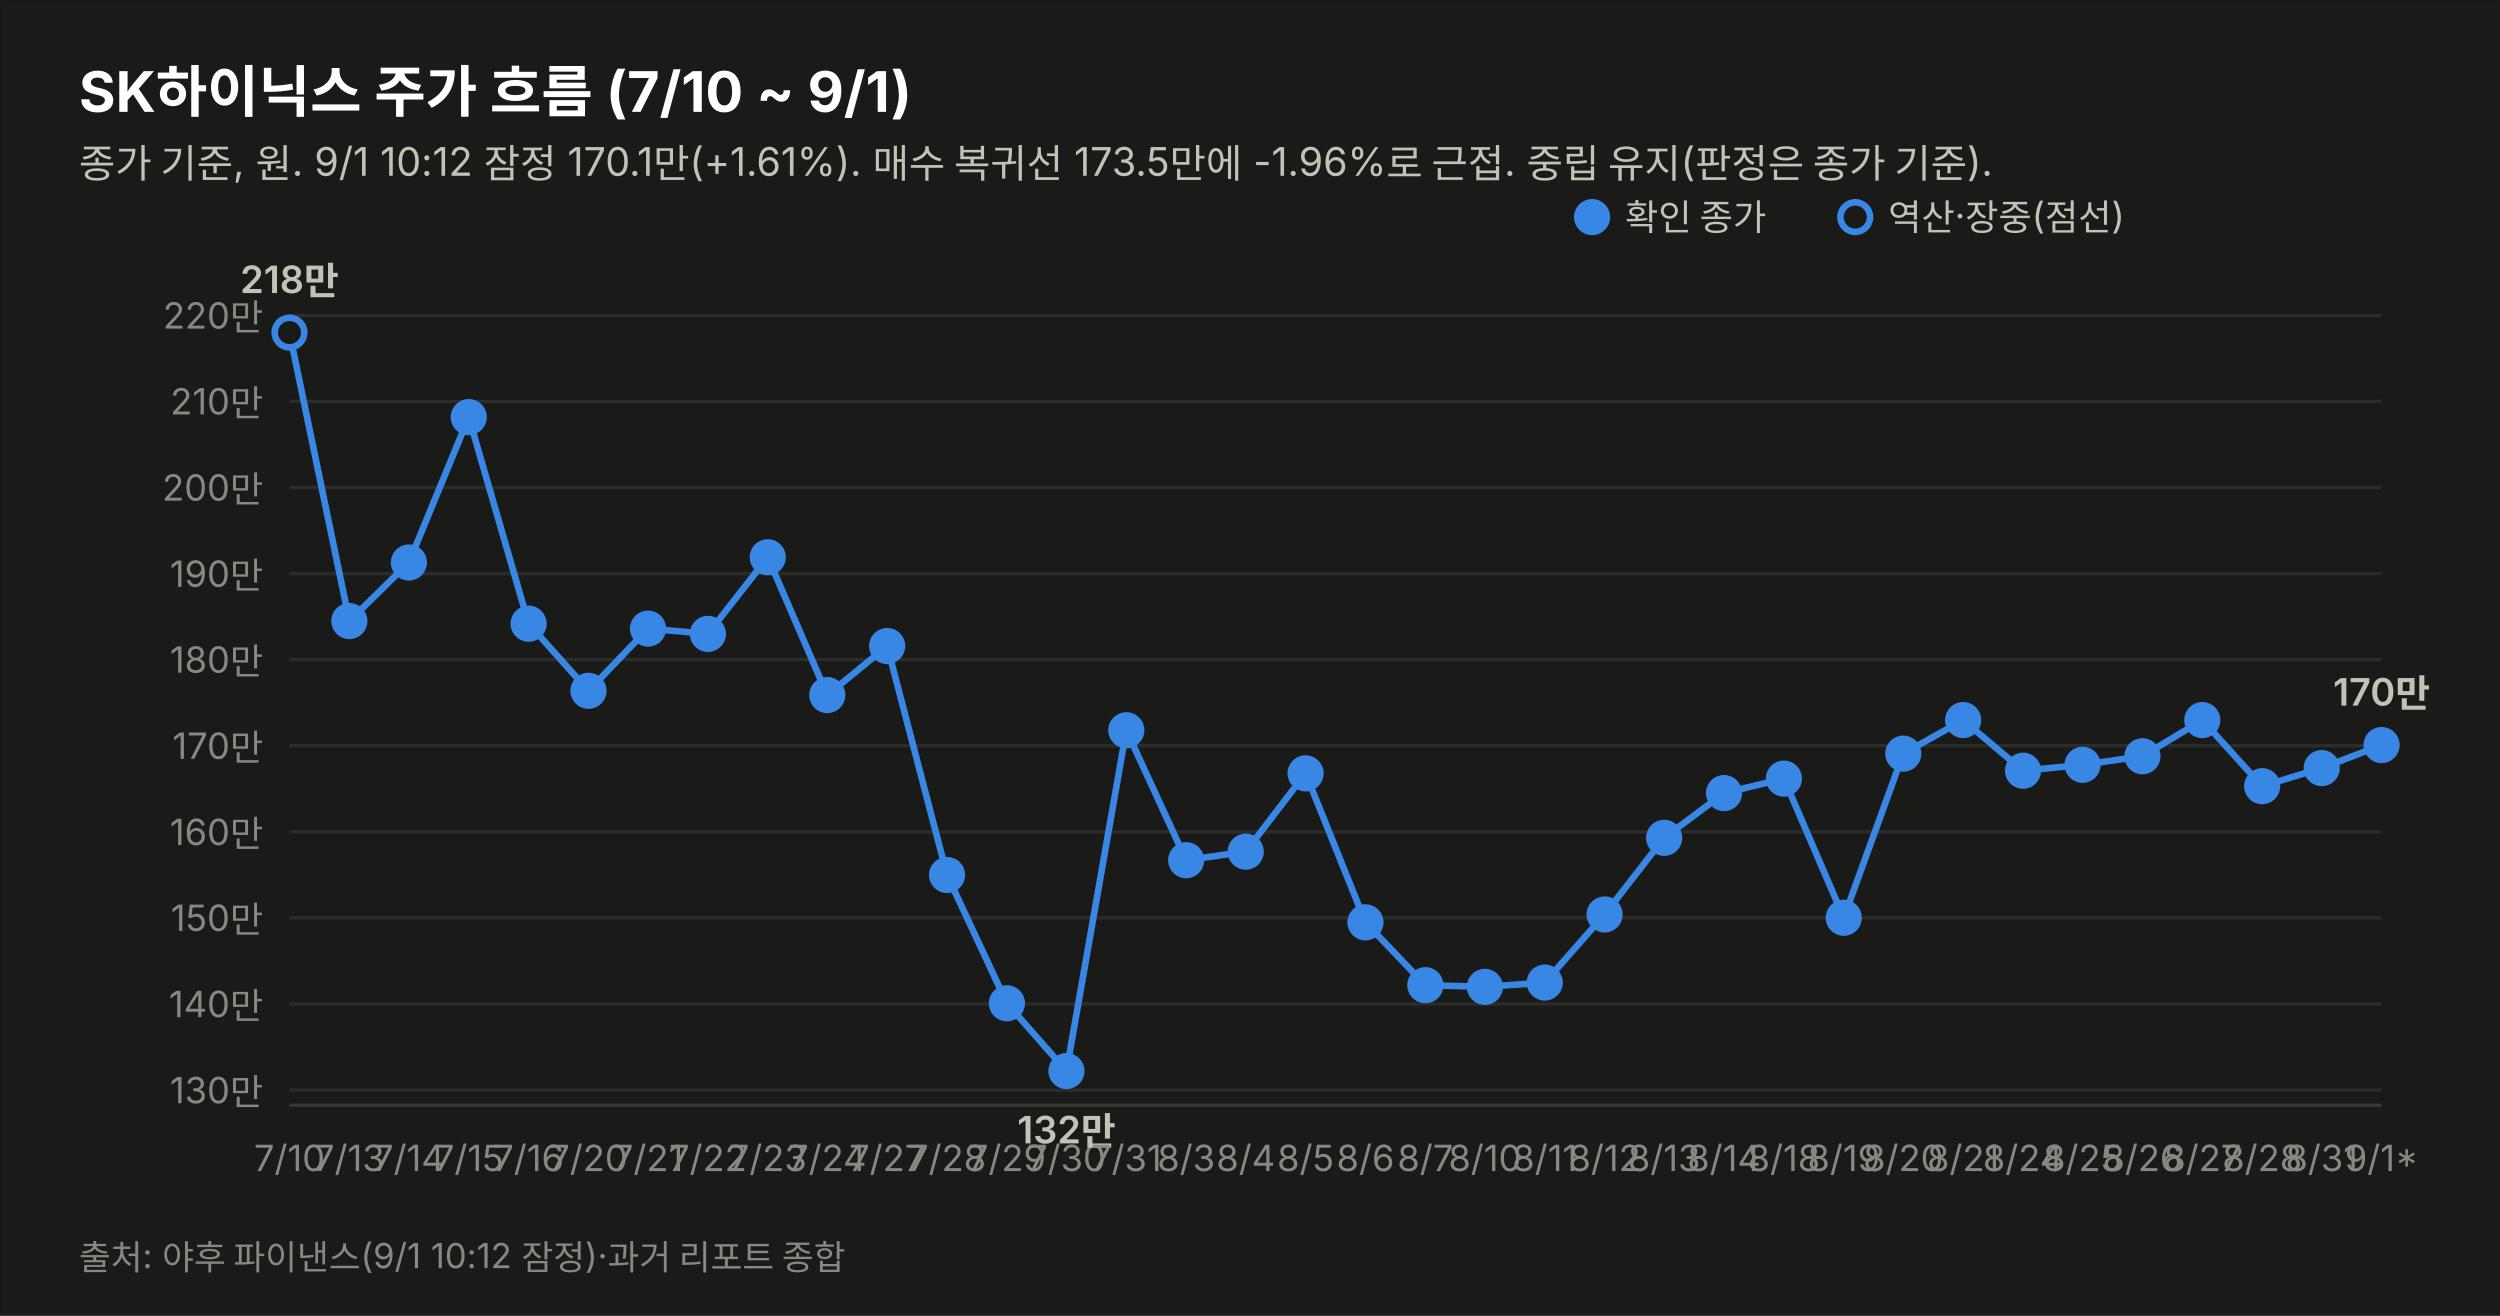
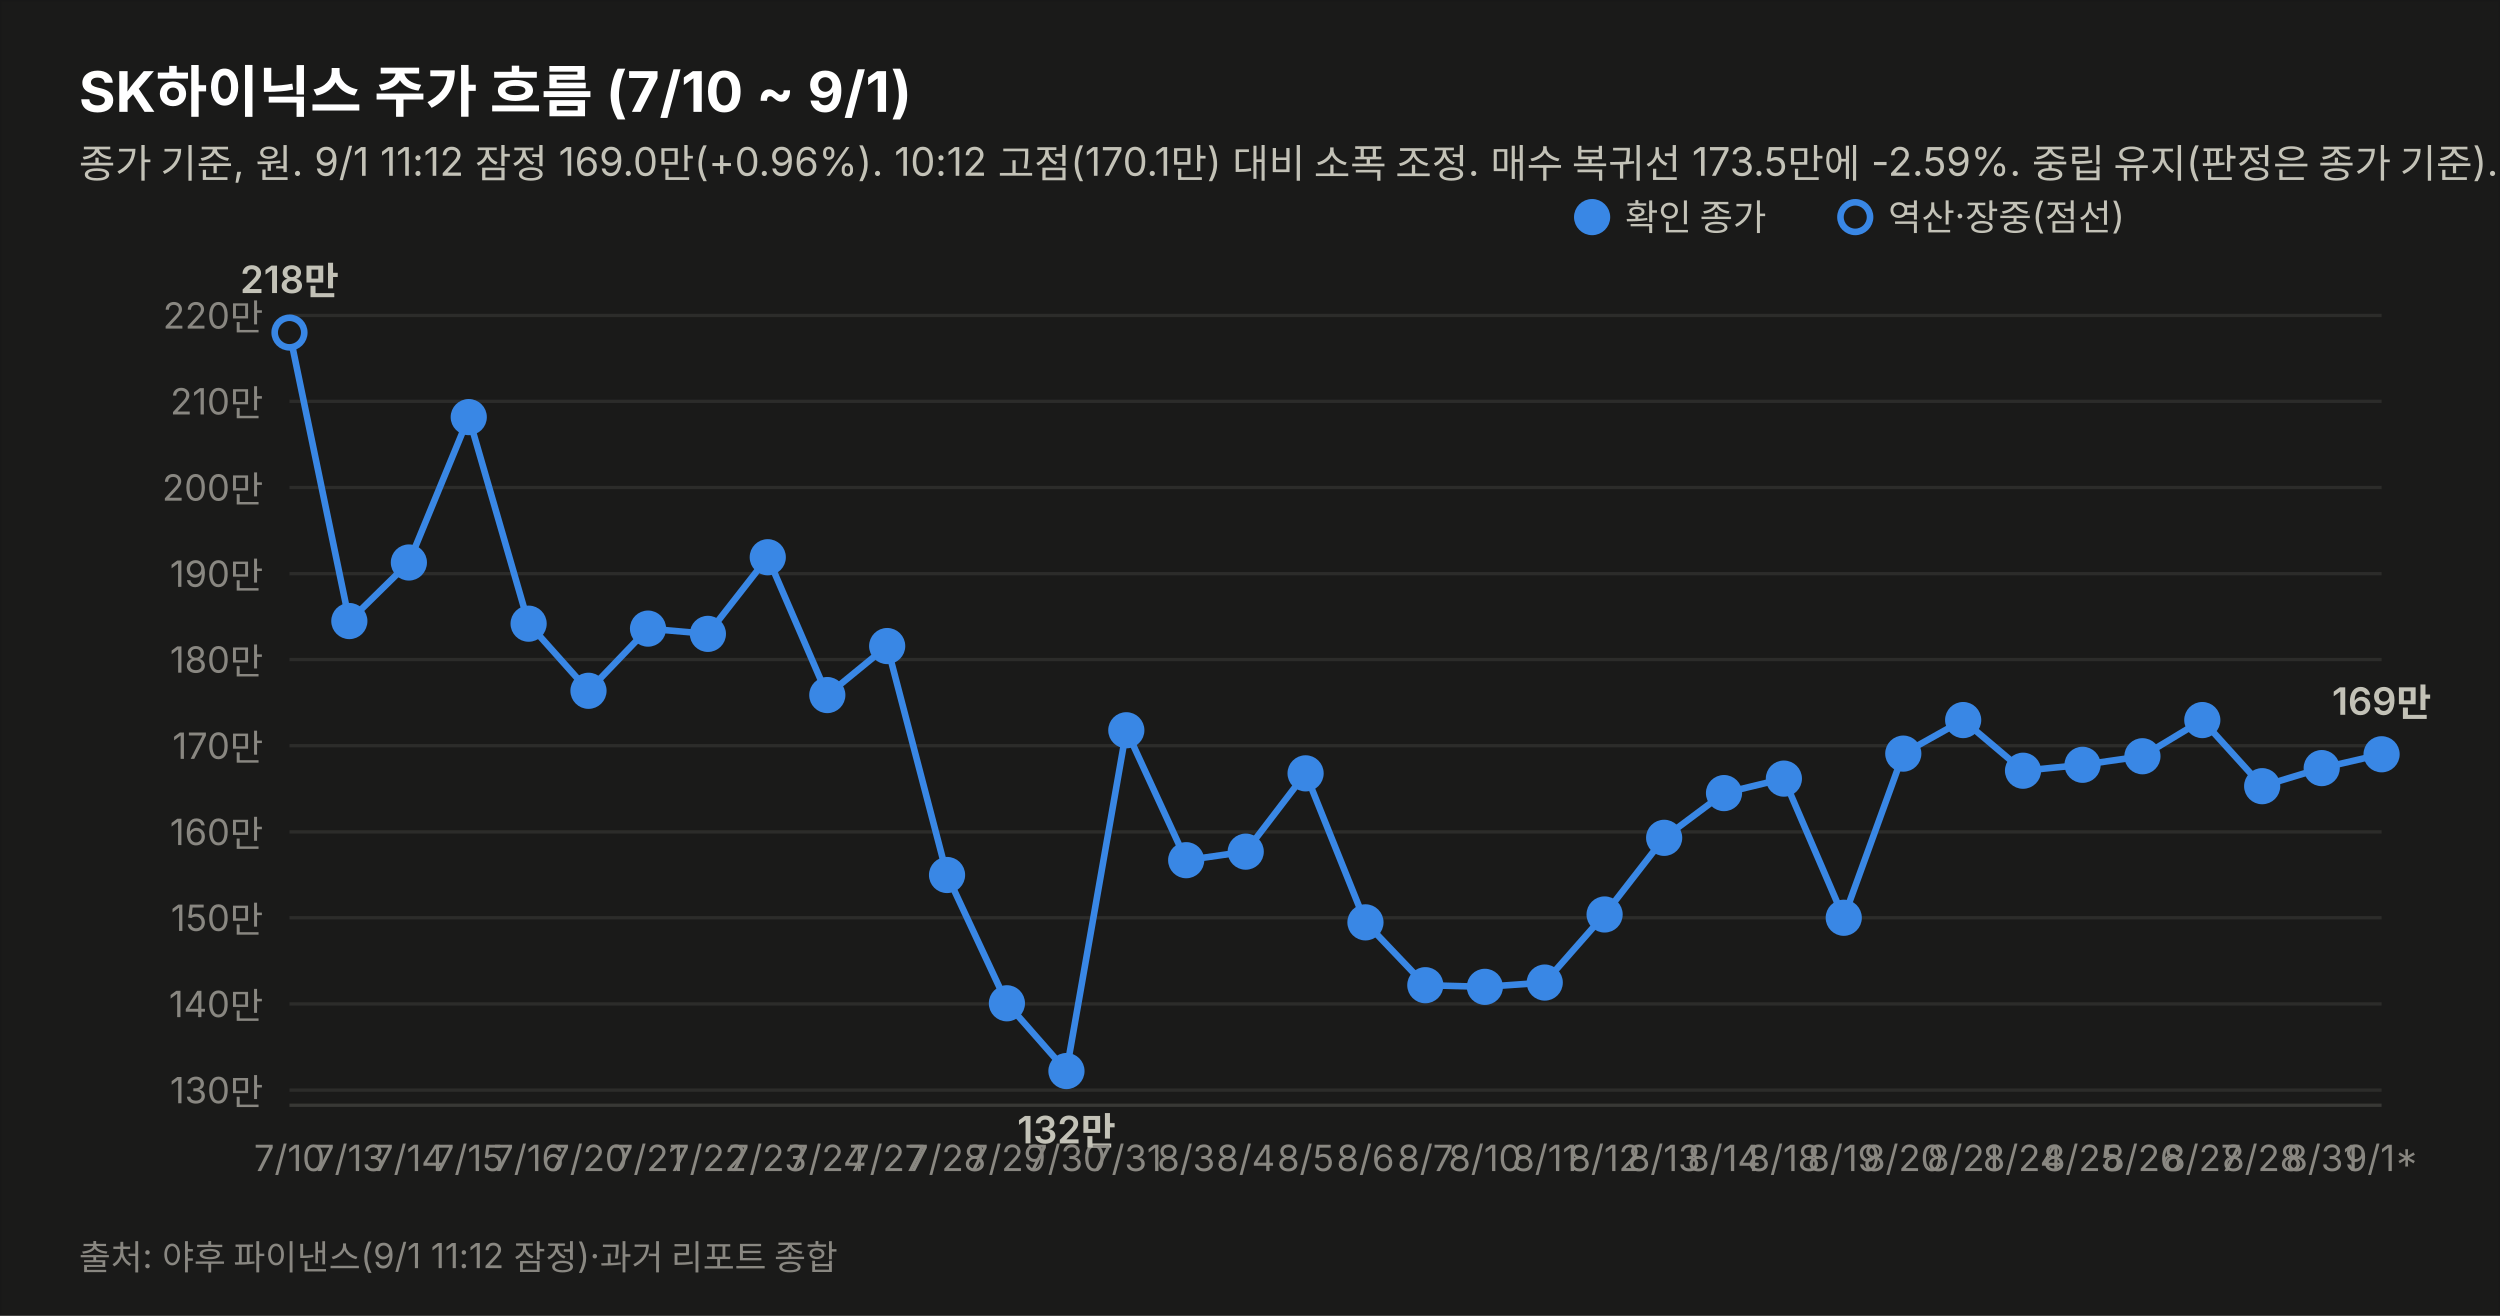
<svg xmlns="http://www.w3.org/2000/svg" width="760" height="400" viewBox="0 0 760 400" font-family="system-ui,-apple-system,&quot;Segoe UI&quot;,&quot;Malgun Gothic&quot;,&quot;Apple SD Gothic Neo&quot;,sans-serif">
  <rect width="760" height="400" fill="#1a1a19" stroke="rgba(11,11,11,0.10)" />
  <text x="24" y="34" font-size="17" font-weight="700" fill="#ffffff">SK하이닉스 주가 흐름 (7/10 ~ 9/1)</text>
-   <text x="24" y="54" font-size="12" fill="#c3c2b7">종가 기준, 원. 9/1 10:12 잠정 170.1만(+1.61%). 매수 복귀선 173.5만에 -1.96%로 근접. 중립 유지(판정은 종가 기준).</text>
+   <text x="24" y="54" font-size="12" fill="#c3c2b7">종가 기준, 원. 9/1 11:12 잠정 169.0만(+0.96%). 10:12 고점(170.1만) 대비 소폭 조정. 매수 복귀선 173.5만에 -2.59%. 중립 유지(판정은 종가 기준).</text>
  <line x1="88" y1="331.4" x2="724" y2="331.4" stroke="#2c2c2a" stroke-width="1" />
  <text x="80" y="335.4" font-size="11" fill="#898781" text-anchor="end" style="font-variant-numeric:tabular-nums">130만</text>
  <line x1="88" y1="305.2" x2="724" y2="305.2" stroke="#2c2c2a" stroke-width="1" />
  <text x="80" y="309.2" font-size="11" fill="#898781" text-anchor="end" style="font-variant-numeric:tabular-nums">140만</text>
  <line x1="88" y1="279.0" x2="724" y2="279.0" stroke="#2c2c2a" stroke-width="1" />
  <text x="80" y="283.0" font-size="11" fill="#898781" text-anchor="end" style="font-variant-numeric:tabular-nums">150만</text>
  <line x1="88" y1="252.9" x2="724" y2="252.9" stroke="#2c2c2a" stroke-width="1" />
  <text x="80" y="256.9" font-size="11" fill="#898781" text-anchor="end" style="font-variant-numeric:tabular-nums">160만</text>
  <line x1="88" y1="226.7" x2="724" y2="226.7" stroke="#2c2c2a" stroke-width="1" />
  <text x="80" y="230.7" font-size="11" fill="#898781" text-anchor="end" style="font-variant-numeric:tabular-nums">170만</text>
  <line x1="88" y1="200.5" x2="724" y2="200.5" stroke="#2c2c2a" stroke-width="1" />
  <text x="80" y="204.5" font-size="11" fill="#898781" text-anchor="end" style="font-variant-numeric:tabular-nums">180만</text>
  <line x1="88" y1="174.4" x2="724" y2="174.4" stroke="#2c2c2a" stroke-width="1" />
  <text x="80" y="178.4" font-size="11" fill="#898781" text-anchor="end" style="font-variant-numeric:tabular-nums">190만</text>
  <line x1="88" y1="148.2" x2="724" y2="148.2" stroke="#2c2c2a" stroke-width="1" />
  <text x="80" y="152.2" font-size="11" fill="#898781" text-anchor="end" style="font-variant-numeric:tabular-nums">200만</text>
  <line x1="88" y1="122.0" x2="724" y2="122.0" stroke="#2c2c2a" stroke-width="1" />
  <text x="80" y="126.0" font-size="11" fill="#898781" text-anchor="end" style="font-variant-numeric:tabular-nums">210만</text>
  <line x1="88" y1="95.9" x2="724" y2="95.9" stroke="#2c2c2a" stroke-width="1" />
  <text x="80" y="99.9" font-size="11" fill="#898781" text-anchor="end" style="font-variant-numeric:tabular-nums">220만</text>
  <line x1="88" y1="336" x2="724" y2="336" stroke="#383835" stroke-width="1" />
-   <path d="M88.0,101.1 L106.2,188.8 L124.3,171.0 L142.5,126.8 L160.7,189.6 L178.9,210.0 L197.0,191.1 L215.2,192.7 L233.4,169.4 L251.5,211.3 L269.7,196.4 L287.9,266.0 L306.1,305.0 L324.2,325.6 L342.4,222.0 L360.6,261.5 L378.7,258.9 L396.9,235.1 L415.1,280.4 L433.3,299.5 L451.4,300.0 L469.6,298.7 L487.8,278.0 L505.9,254.7 L524.1,241.1 L542.3,236.7 L560.5,279.0 L578.6,229.1 L596.8,218.9 L615.0,234.3 L633.1,232.5 L651.3,229.9 L669.5,218.9 L687.7,239.0 L705.8,233.5 L724.0,226.5" fill="none" stroke="#3987e5" stroke-width="2" />
+   <path d="M88.0,101.1 L106.2,188.8 L124.3,171.0 L142.5,126.8 L160.7,189.6 L178.9,210.0 L197.0,191.1 L215.2,192.7 L233.4,169.4 L251.5,211.3 L269.7,196.4 L287.9,266.0 L306.1,305.0 L324.2,325.6 L342.4,222.0 L360.6,261.5 L378.7,258.9 L396.9,235.1 L415.1,280.4 L433.3,299.5 L451.4,300.0 L469.6,298.7 L487.8,278.0 L505.9,254.7 L524.1,241.1 L542.3,236.7 L560.5,279.0 L578.6,229.1 L596.8,218.9 L615.0,234.3 L633.1,232.5 L651.3,229.9 L669.5,218.9 L687.7,239.0 L705.8,233.5 L724.0,229.3" fill="none" stroke="#3987e5" stroke-width="2" />
  <circle cx="88.0" cy="101.1" r="4.5" fill="#1a1a19" stroke="#3987e5" stroke-width="2" />
  <text x="88.0" y="356" font-size="11" fill="#898781" text-anchor="middle">7/10</text>
  <text x="88.0" y="89.1" font-size="11.5" font-weight="600" fill="#c3c2b7" text-anchor="middle" style="font-variant-numeric:tabular-nums">218만</text>
  <circle cx="106.2" cy="188.8" r="4.5" fill="#3987e5" stroke="#3987e5" stroke-width="2" />
  <text x="106.2" y="356" font-size="11" fill="#898781" text-anchor="middle">7/13</text>
  <circle cx="124.3" cy="171.0" r="4.5" fill="#3987e5" stroke="#3987e5" stroke-width="2" />
  <text x="124.3" y="356" font-size="11" fill="#898781" text-anchor="middle">7/14</text>
  <circle cx="142.5" cy="126.8" r="4.5" fill="#3987e5" stroke="#3987e5" stroke-width="2" />
  <text x="142.5" y="356" font-size="11" fill="#898781" text-anchor="middle">7/15</text>
  <circle cx="160.7" cy="189.6" r="4.5" fill="#3987e5" stroke="#3987e5" stroke-width="2" />
  <text x="160.7" y="356" font-size="11" fill="#898781" text-anchor="middle">7/16</text>
  <circle cx="178.9" cy="210.0" r="4.5" fill="#3987e5" stroke="#3987e5" stroke-width="2" />
  <text x="178.9" y="356" font-size="11" fill="#898781" text-anchor="middle">7/20</text>
  <circle cx="197.0" cy="191.1" r="4.5" fill="#3987e5" stroke="#3987e5" stroke-width="2" />
  <text x="197.0" y="356" font-size="11" fill="#898781" text-anchor="middle">7/21</text>
  <circle cx="215.2" cy="192.7" r="4.5" fill="#3987e5" stroke="#3987e5" stroke-width="2" />
  <text x="215.2" y="356" font-size="11" fill="#898781" text-anchor="middle">7/22</text>
  <circle cx="233.4" cy="169.4" r="4.5" fill="#3987e5" stroke="#3987e5" stroke-width="2" />
  <text x="233.4" y="356" font-size="11" fill="#898781" text-anchor="middle">7/23</text>
  <circle cx="251.5" cy="211.3" r="4.5" fill="#3987e5" stroke="#3987e5" stroke-width="2" />
  <text x="251.5" y="356" font-size="11" fill="#898781" text-anchor="middle">7/24</text>
  <circle cx="269.7" cy="196.4" r="4.5" fill="#3987e5" stroke="#3987e5" stroke-width="2" />
  <text x="269.7" y="356" font-size="11" fill="#898781" text-anchor="middle">7/27</text>
  <circle cx="287.9" cy="266.0" r="4.5" fill="#3987e5" stroke="#3987e5" stroke-width="2" />
  <text x="287.9" y="356" font-size="11" fill="#898781" text-anchor="middle">7/28</text>
  <circle cx="306.1" cy="305.0" r="4.5" fill="#3987e5" stroke="#3987e5" stroke-width="2" />
  <text x="306.1" y="356" font-size="11" fill="#898781" text-anchor="middle">7/29</text>
  <circle cx="324.2" cy="325.6" r="4.5" fill="#3987e5" stroke="#3987e5" stroke-width="2" />
  <text x="324.2" y="356" font-size="11" fill="#898781" text-anchor="middle">7/30</text>
  <text x="324.2" y="347.6" font-size="11.5" font-weight="600" fill="#c3c2b7" text-anchor="middle" style="font-variant-numeric:tabular-nums">132만</text>
  <circle cx="342.4" cy="222.0" r="4.5" fill="#3987e5" stroke="#3987e5" stroke-width="2" />
  <text x="342.4" y="356" font-size="11" fill="#898781" text-anchor="middle">7/31</text>
  <circle cx="360.6" cy="261.5" r="4.5" fill="#3987e5" stroke="#3987e5" stroke-width="2" />
  <text x="360.6" y="356" font-size="11" fill="#898781" text-anchor="middle">8/3</text>
  <circle cx="378.7" cy="258.9" r="4.5" fill="#3987e5" stroke="#3987e5" stroke-width="2" />
  <text x="378.7" y="356" font-size="11" fill="#898781" text-anchor="middle">8/4</text>
  <circle cx="396.9" cy="235.1" r="4.5" fill="#3987e5" stroke="#3987e5" stroke-width="2" />
  <text x="396.9" y="356" font-size="11" fill="#898781" text-anchor="middle">8/5</text>
  <circle cx="415.1" cy="280.4" r="4.5" fill="#3987e5" stroke="#3987e5" stroke-width="2" />
  <text x="415.1" y="356" font-size="11" fill="#898781" text-anchor="middle">8/6</text>
  <circle cx="433.3" cy="299.5" r="4.5" fill="#3987e5" stroke="#3987e5" stroke-width="2" />
  <text x="433.3" y="356" font-size="11" fill="#898781" text-anchor="middle">8/7</text>
  <circle cx="451.4" cy="300.0" r="4.5" fill="#3987e5" stroke="#3987e5" stroke-width="2" />
  <text x="451.4" y="356" font-size="11" fill="#898781" text-anchor="middle">8/10</text>
  <circle cx="469.6" cy="298.7" r="4.5" fill="#3987e5" stroke="#3987e5" stroke-width="2" />
  <text x="469.6" y="356" font-size="11" fill="#898781" text-anchor="middle">8/11</text>
  <circle cx="487.8" cy="278.0" r="4.5" fill="#3987e5" stroke="#3987e5" stroke-width="2" />
  <text x="487.8" y="356" font-size="11" fill="#898781" text-anchor="middle">8/12</text>
  <circle cx="505.9" cy="254.7" r="4.5" fill="#3987e5" stroke="#3987e5" stroke-width="2" />
  <text x="505.9" y="356" font-size="11" fill="#898781" text-anchor="middle">8/13</text>
  <circle cx="524.1" cy="241.1" r="4.5" fill="#3987e5" stroke="#3987e5" stroke-width="2" />
  <text x="524.1" y="356" font-size="11" fill="#898781" text-anchor="middle">8/14</text>
  <circle cx="542.3" cy="236.7" r="4.5" fill="#3987e5" stroke="#3987e5" stroke-width="2" />
  <text x="542.3" y="356" font-size="11" fill="#898781" text-anchor="middle">8/18</text>
  <circle cx="560.5" cy="279.0" r="4.5" fill="#3987e5" stroke="#3987e5" stroke-width="2" />
  <text x="560.5" y="356" font-size="11" fill="#898781" text-anchor="middle">8/19</text>
  <circle cx="578.6" cy="229.1" r="4.5" fill="#3987e5" stroke="#3987e5" stroke-width="2" />
  <text x="578.6" y="356" font-size="11" fill="#898781" text-anchor="middle">8/20</text>
  <circle cx="596.8" cy="218.9" r="4.5" fill="#3987e5" stroke="#3987e5" stroke-width="2" />
  <text x="596.8" y="356" font-size="11" fill="#898781" text-anchor="middle">8/21</text>
  <circle cx="615.0" cy="234.3" r="4.5" fill="#3987e5" stroke="#3987e5" stroke-width="2" />
  <text x="615.0" y="356" font-size="11" fill="#898781" text-anchor="middle">8/24</text>
  <circle cx="633.1" cy="232.5" r="4.5" fill="#3987e5" stroke="#3987e5" stroke-width="2" />
  <text x="633.1" y="356" font-size="11" fill="#898781" text-anchor="middle">8/25</text>
  <circle cx="651.3" cy="229.9" r="4.5" fill="#3987e5" stroke="#3987e5" stroke-width="2" />
  <text x="651.3" y="356" font-size="11" fill="#898781" text-anchor="middle">8/26</text>
  <circle cx="669.5" cy="218.9" r="4.5" fill="#3987e5" stroke="#3987e5" stroke-width="2" />
  <text x="669.5" y="356" font-size="11" fill="#898781" text-anchor="middle">8/27</text>
  <circle cx="687.7" cy="239.0" r="4.5" fill="#3987e5" stroke="#3987e5" stroke-width="2" />
  <text x="687.7" y="356" font-size="11" fill="#898781" text-anchor="middle">8/28</text>
  <circle cx="705.8" cy="233.5" r="4.5" fill="#3987e5" stroke="#3987e5" stroke-width="2" />
  <text x="705.8" y="356" font-size="11" fill="#898781" text-anchor="middle">8/31</text>
-   <circle cx="724.0" cy="226.5" r="4.5" fill="#3987e5" stroke="#3987e5" stroke-width="2" />
+   <circle cx="724.0" cy="229.3" r="4.5" fill="#3987e5" stroke="#3987e5" stroke-width="2" />
  <text x="724.0" y="356" font-size="11" fill="#898781" text-anchor="middle">9/1*</text>
-   <text x="724.0" y="214.5" font-size="11.5" font-weight="600" fill="#c3c2b7" text-anchor="middle" style="font-variant-numeric:tabular-nums">170만</text>
+   <text x="724.0" y="217.3" font-size="11.5" font-weight="600" fill="#c3c2b7" text-anchor="middle" style="font-variant-numeric:tabular-nums">169만</text>
  <circle cx="484" cy="66" r="4.5" fill="#3987e5" stroke="#3987e5" stroke-width="2" />
  <text x="494" y="70" font-size="11" fill="#c3c2b7">확인 종가</text>
  <circle cx="564" cy="66" r="4.5" fill="#1a1a19" stroke="#3987e5" stroke-width="2" />
  <text x="574" y="70" font-size="11" fill="#c3c2b7">역산·장중(점선)</text>
-   <text x="24" y="386" font-size="10.5" fill="#898781">출처: 야후 파이낸스(9/1 10:12 잠정)·과거 리포트 종합</text>
+   <text x="24" y="386" font-size="10.5" fill="#898781">출처: 야후 파이낸스(9/1 11:12 잠정)·과거 리포트 종합</text>
</svg>
